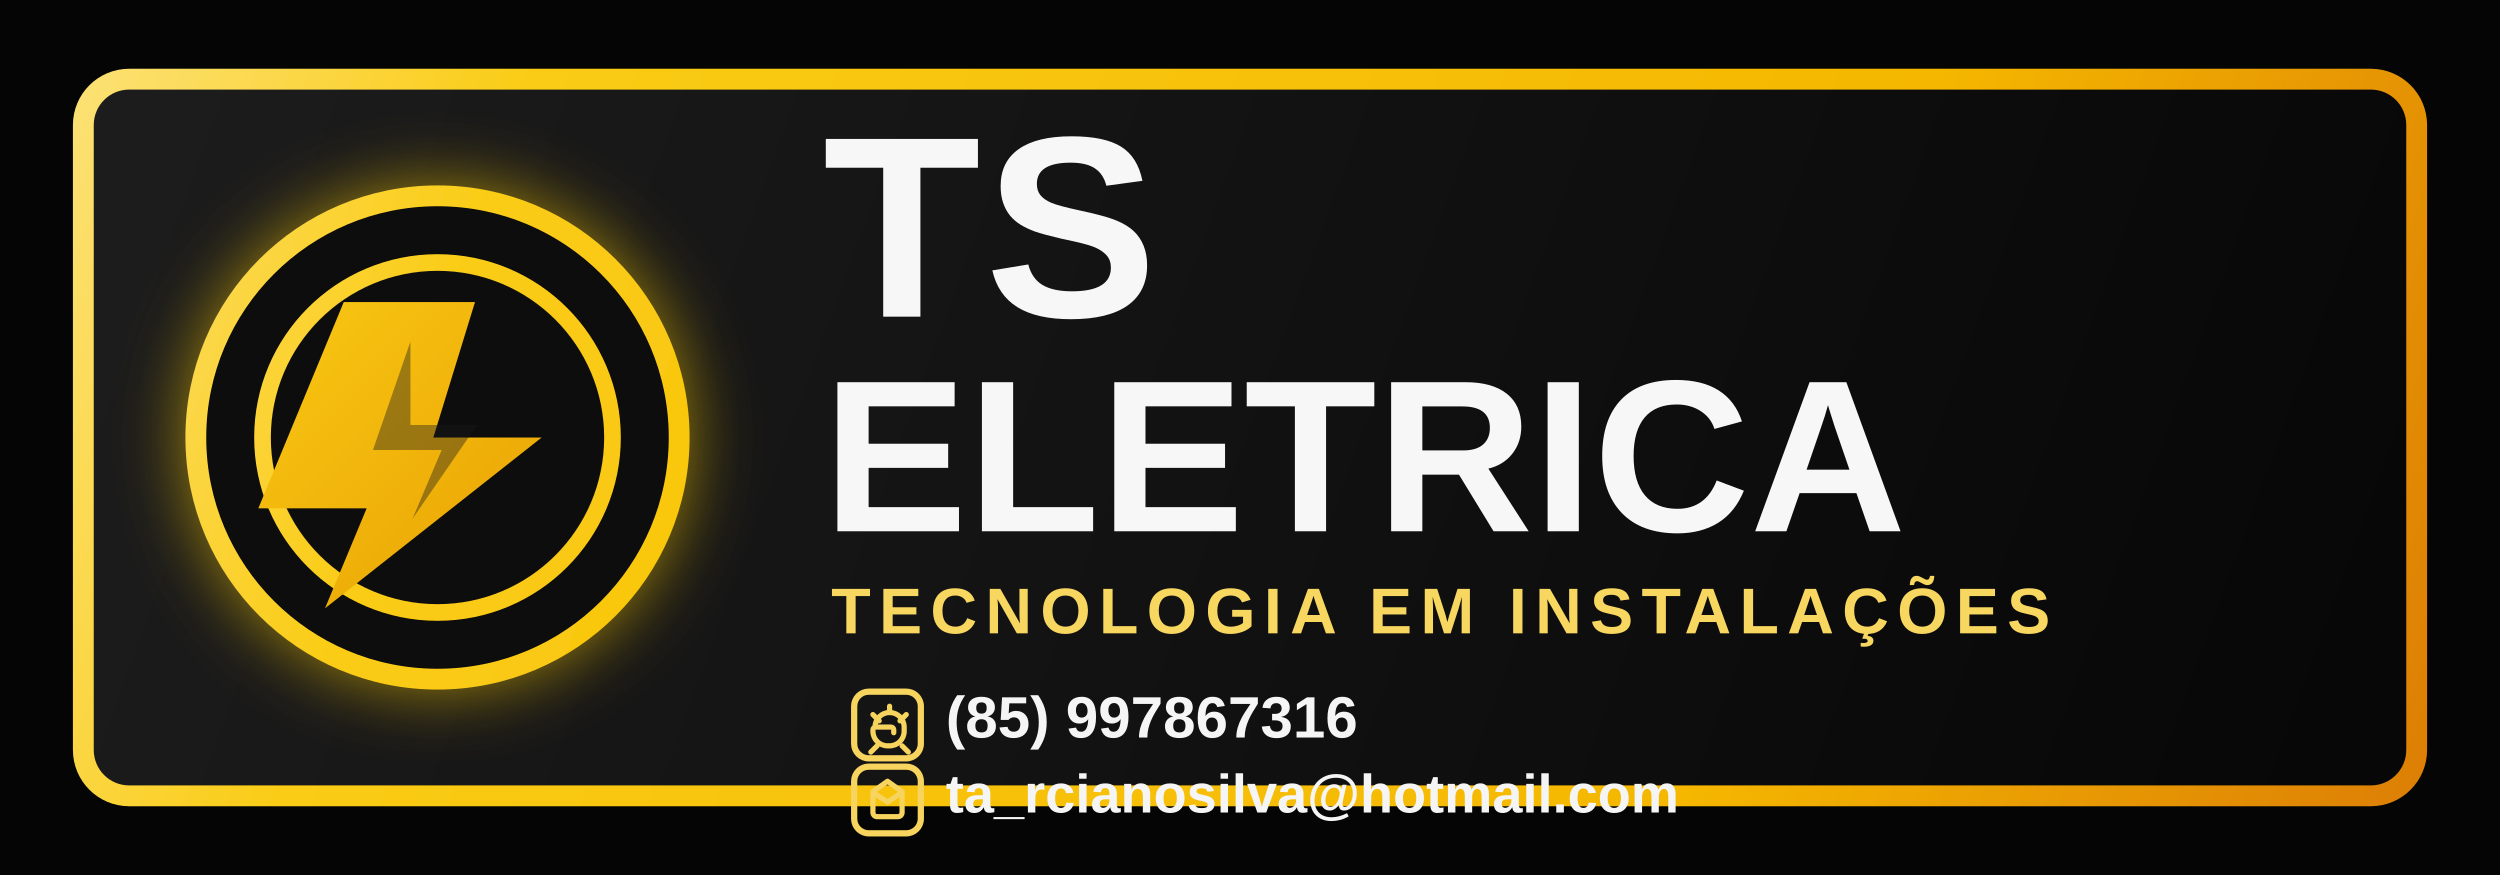
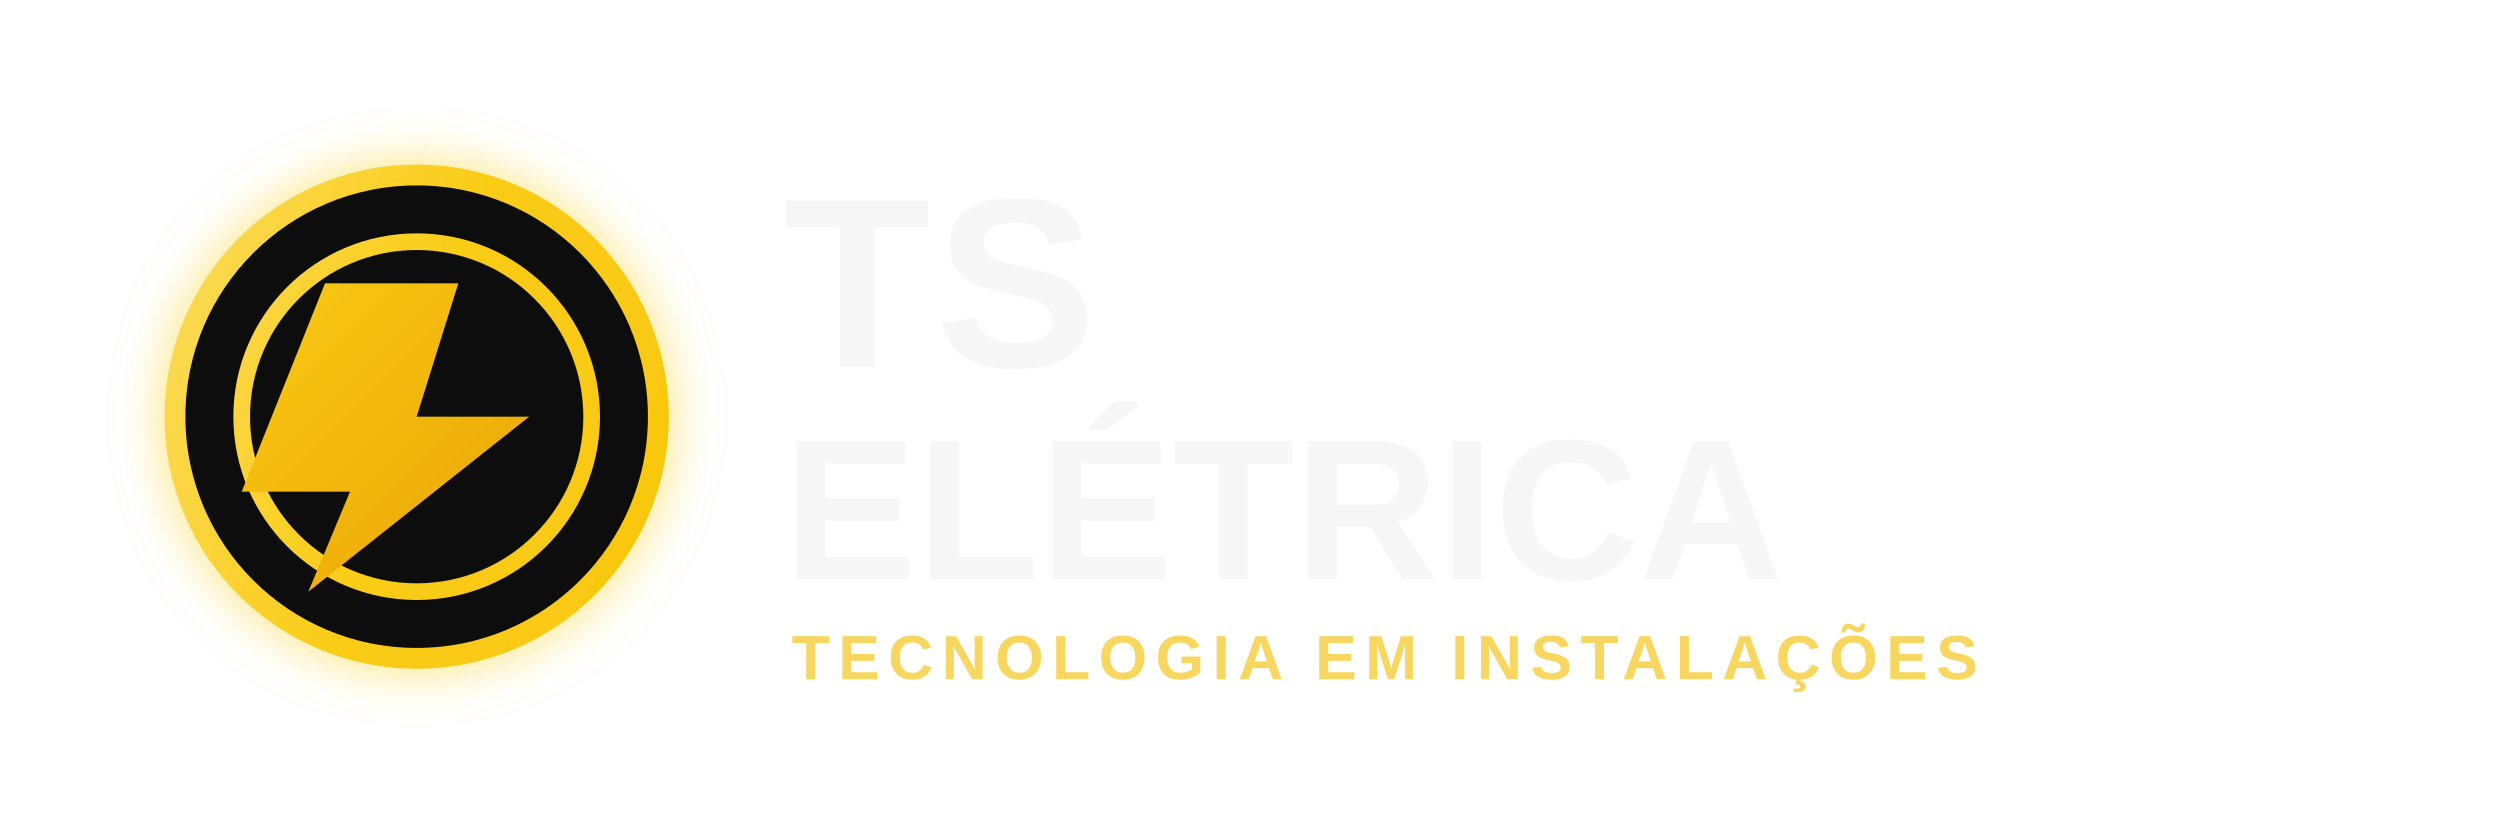
- <svg xmlns="http://www.w3.org/2000/svg" width="1200" height="420" viewBox="0 0 1200 420" fill="none">
+ <svg xmlns="http://www.w3.org/2000/svg" width="600" height="200" viewBox="0 0 600 200" fill="none">
  <defs>
-     <linearGradient id="goldStroke" x1="0" y1="0" x2="1200" y2="420" gradientUnits="userSpaceOnUse">
+     <linearGradient id="goldStroke" x1="0" y1="0" x2="600" y2="200" gradientUnits="userSpaceOnUse">
      <stop stop-color="#FDE68A" />
      <stop offset="0.2" stop-color="#FACC15" />
      <stop offset="0.7" stop-color="#F5B700" />
      <stop offset="1" stop-color="#D97706" />
    </linearGradient>
-     <linearGradient id="goldFill" x1="0" y1="0" x2="300" y2="300" gradientUnits="userSpaceOnUse">
+     <linearGradient id="goldFill" x1="0" y1="0" x2="150" y2="150" gradientUnits="userSpaceOnUse">
      <stop stop-color="#FFF7C7" />
      <stop offset="0.4" stop-color="#FACC15" />
      <stop offset="1" stop-color="#E79A00" />
    </linearGradient>
-     <linearGradient id="darkMetal" x1="30" y1="30" x2="1100" y2="420" gradientUnits="userSpaceOnUse">
-       <stop stop-color="#1D1D1D" />
-       <stop offset="1" stop-color="#070707" />
-     </linearGradient>
-     <filter id="glow" x="-20%" y="-20%" width="140%" height="140%">
-       <feDropShadow dx="0" dy="0" stdDeviation="16" flood-color="#FACC15" flood-opacity="0.6" />
+     <filter id="glow" x="-40%" y="-40%" width="180%" height="180%">
+       <feDropShadow dx="0" dy="0" stdDeviation="6" flood-color="#FACC15" flood-opacity="0.55" />
    </filter>
  </defs>
-   <rect width="1200" height="420" fill="#050505" />
-   <rect x="40" y="38" width="1120" height="344" rx="22" fill="url(#darkMetal)" stroke="url(#goldStroke)" stroke-width="10" />
  <g filter="url(#glow)">
-     <circle cx="210" cy="210" r="116" stroke="url(#goldStroke)" stroke-width="10" fill="#090909" />
-     <circle cx="210" cy="210" r="84" fill="#111111" stroke="url(#goldStroke)" stroke-width="8" />
+     <circle cx="100" cy="100" r="58" stroke="url(#goldStroke)" stroke-width="5" fill="#090909" />
+     <circle cx="100" cy="100" r="42" fill="#111111" stroke="url(#goldStroke)" stroke-width="4" />
  </g>
-   <path d="M165 145L124 244H176L156 292L260 210H208L228 145H165Z" fill="url(#goldFill)" />
-   <path d="M197 164L179 216H212L198 249L229 204H197L197 164Z" fill="#1A1A1A" opacity="0.4" />
+   <path d="M78 68L58 118H84L74 142L127 100H100L110 68H78Z" fill="url(#goldFill)" />
  <g>
-     <text x="395" y="152" fill="#F7F7F7" font-family="Arial, Helvetica, sans-serif" font-size="124" font-weight="900" letter-spacing="2">TS</text>
-     <text x="395" y="255" fill="#F7F7F7" font-family="Arial, Helvetica, sans-serif" font-size="104" font-weight="900">ELETRICA</text>
-     <text x="399" y="304" fill="#F8D761" font-family="Arial, Helvetica, sans-serif" font-size="31" font-weight="700" letter-spacing="4">TECNOLOGIA EM INSTALAÇÕES</text>
-   </g>
-   <g transform="translate(410 332)">
-     <g transform="translate(0 0)">
-       <rect x="0" y="0" width="32" height="32" rx="7" fill="none" stroke="#F6D45E" stroke-width="3" />
-       <path d="M10 17C10 13.134 13.134 10 17 10C20.866 10 24 13.134 24 17V19C24 22.866 20.866 26 17 26H16C12.134 26 9 22.866 9 19V18.3C9 17.583 9.583 17 10.3 17H17.7C18.417 17 19 17.583 19 18.3V19.7" stroke="#F6D45E" stroke-width="2.5" stroke-linecap="round" stroke-linejoin="round" />
-       <path d="M17 10V7M12 14L9 11M22 14L25 11M11 26L8 29M23 26L26 29" stroke="#F6D45E" stroke-width="2.5" stroke-linecap="round" />
-     </g>
-     <text x="44" y="22" fill="#F5F5F5" font-family="Arial, Helvetica, sans-serif" font-size="28" font-weight="700">(85) 997867316</text>
-   </g>
-   <g transform="translate(410 368)">
-     <rect x="0" y="0" width="32" height="32" rx="7" fill="none" stroke="#F6D45E" stroke-width="3" />
-     <path d="M16 7L23 12V22C23 23.105 22.105 24 21 24H11C9.895 24 9 23.105 9 22V12L16 7Z" stroke="#F6D45E" stroke-width="2.5" stroke-linecap="round" stroke-linejoin="round" />
-     <path d="M10 13L16 17L22 13" stroke="#F6D45E" stroke-width="2.5" stroke-linecap="round" stroke-linejoin="round" />
-     <text x="44" y="22" fill="#F5F5F5" font-family="Arial, Helvetica, sans-serif" font-size="26" font-weight="700">ta_rcianosilva@hotmail.com</text>
+     <text x="188" y="88" fill="#F7F7F7" font-family="Arial, Helvetica, sans-serif" font-size="58" font-weight="900" letter-spacing="1">TS</text>
+     <text x="188" y="139" fill="#F7F7F7" font-family="Arial, Helvetica, sans-serif" font-size="48" font-weight="900">ELÉTRICA</text>
+     <text x="190" y="163" fill="#F8D761" font-family="Arial, Helvetica, sans-serif" font-size="15" font-weight="700" letter-spacing="2">TECNOLOGIA EM INSTALAÇÕES</text>
  </g>
</svg>
